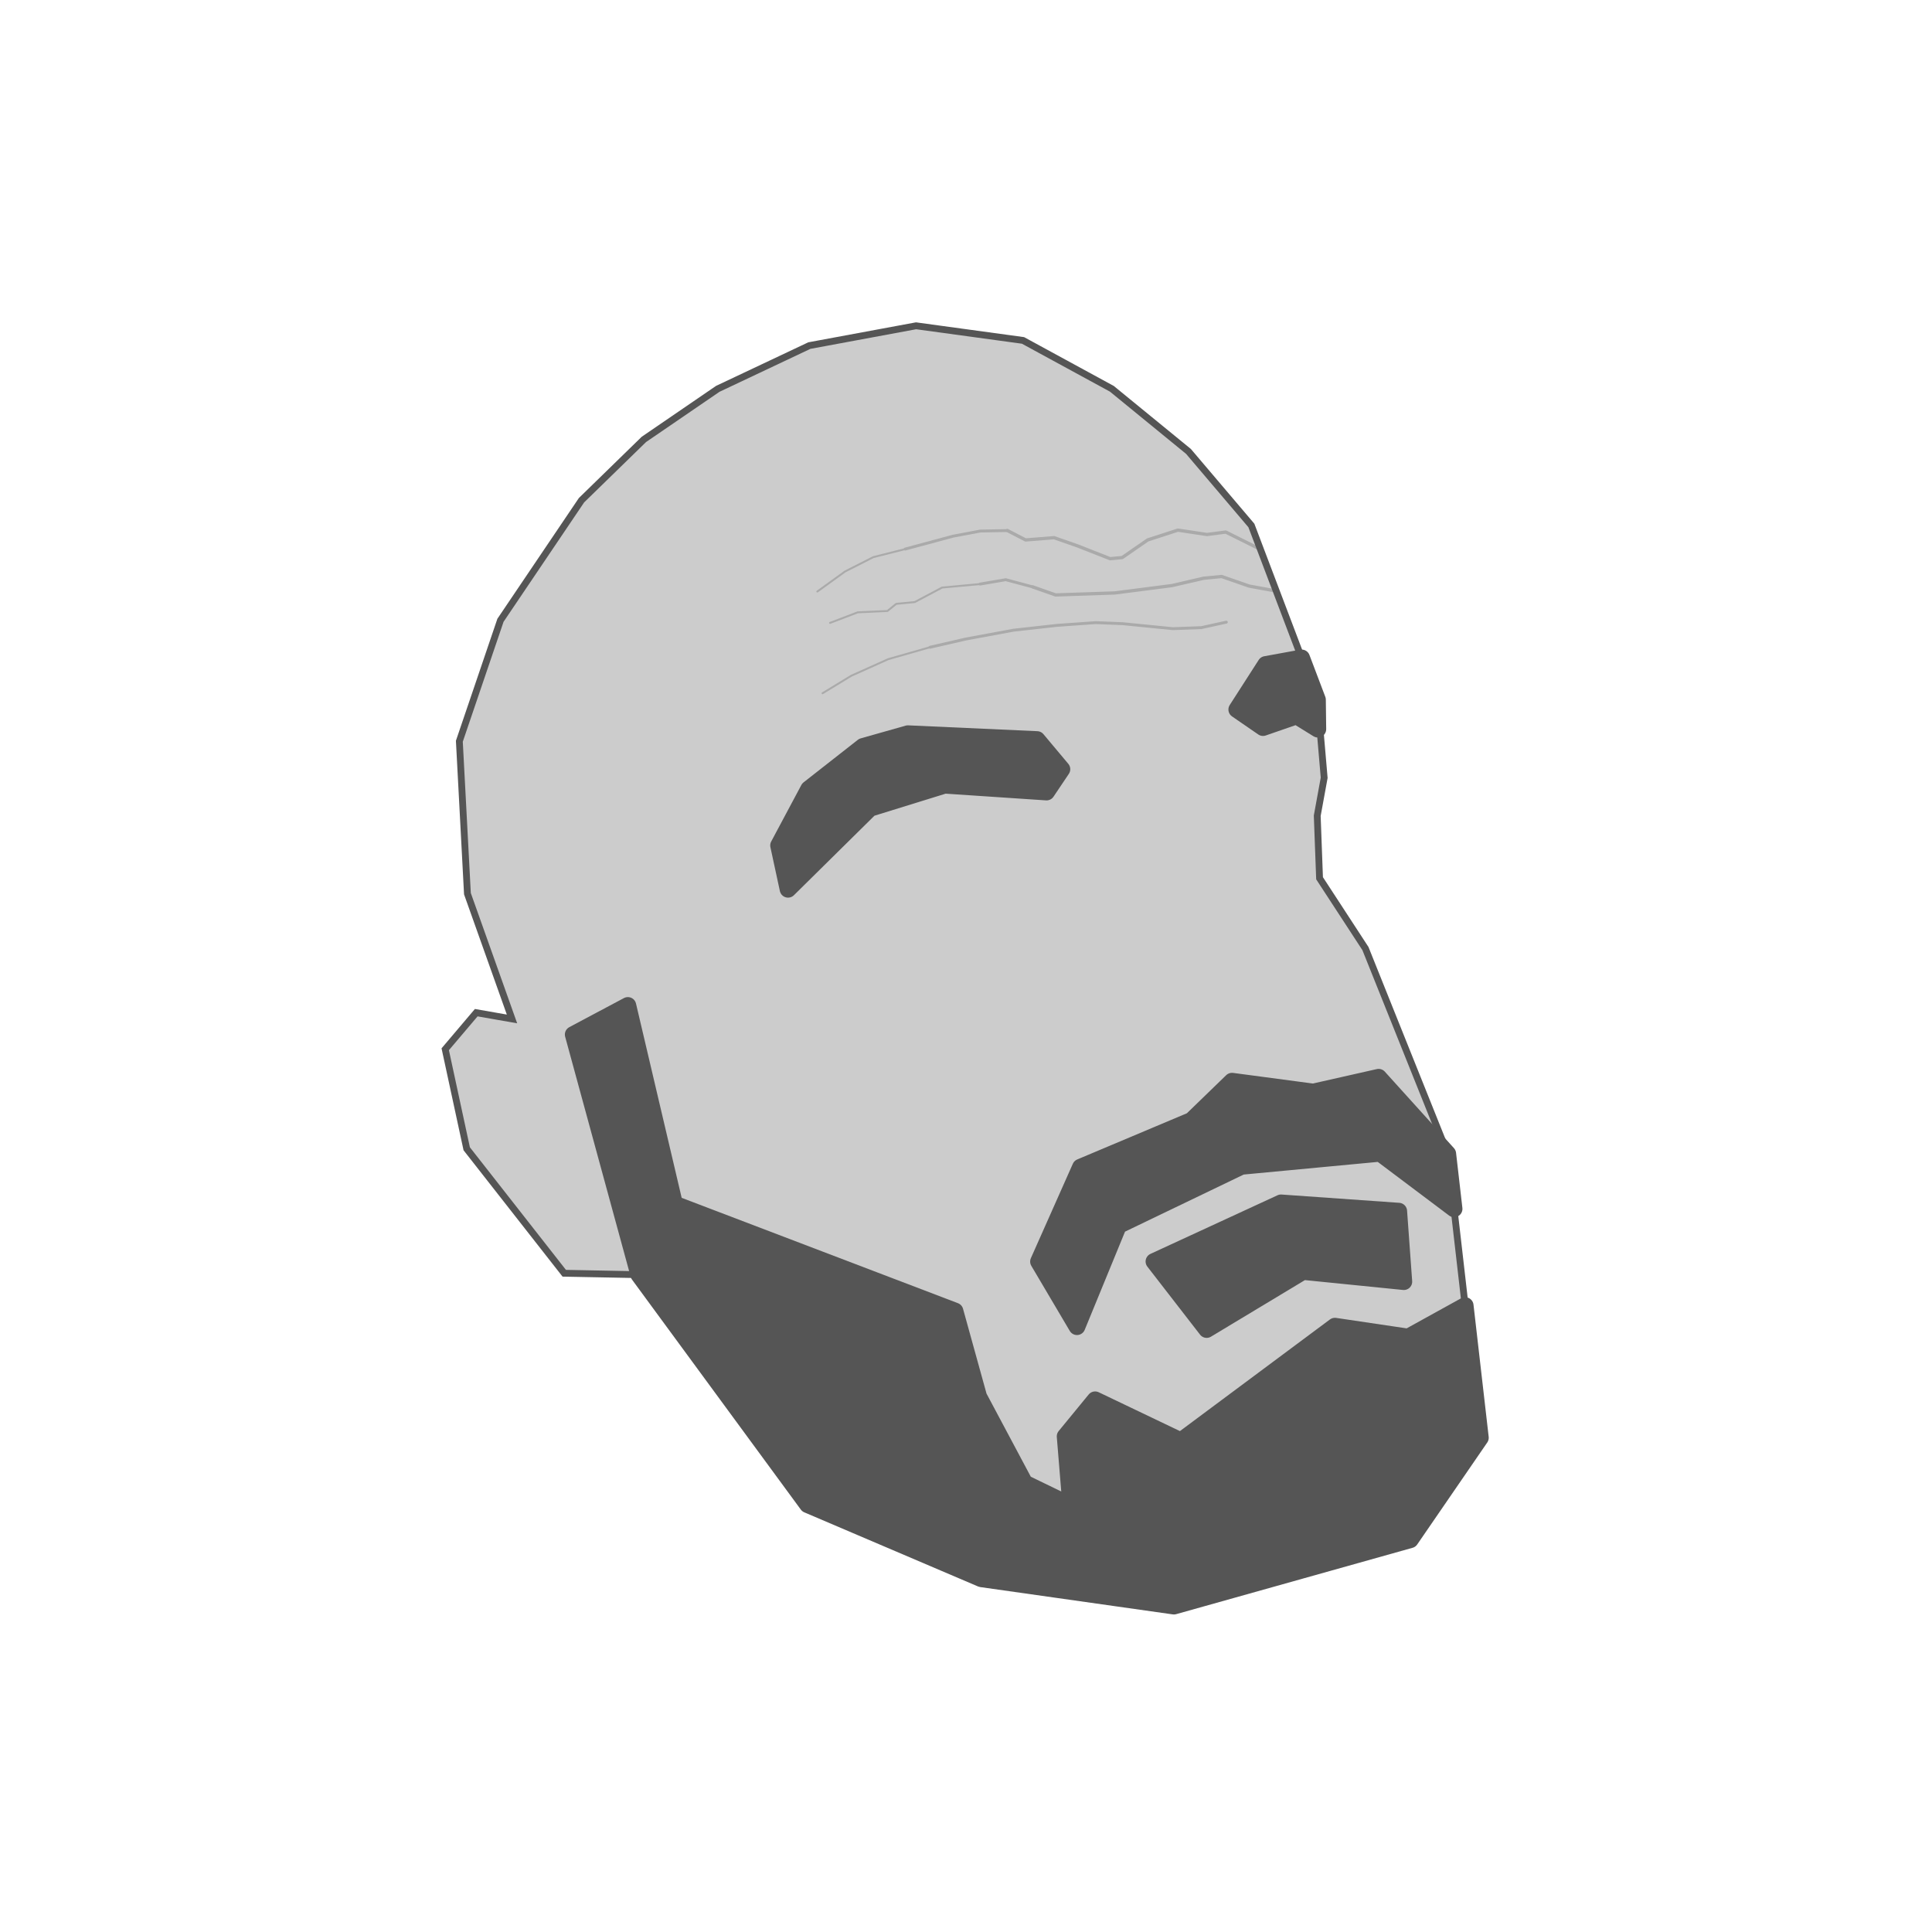
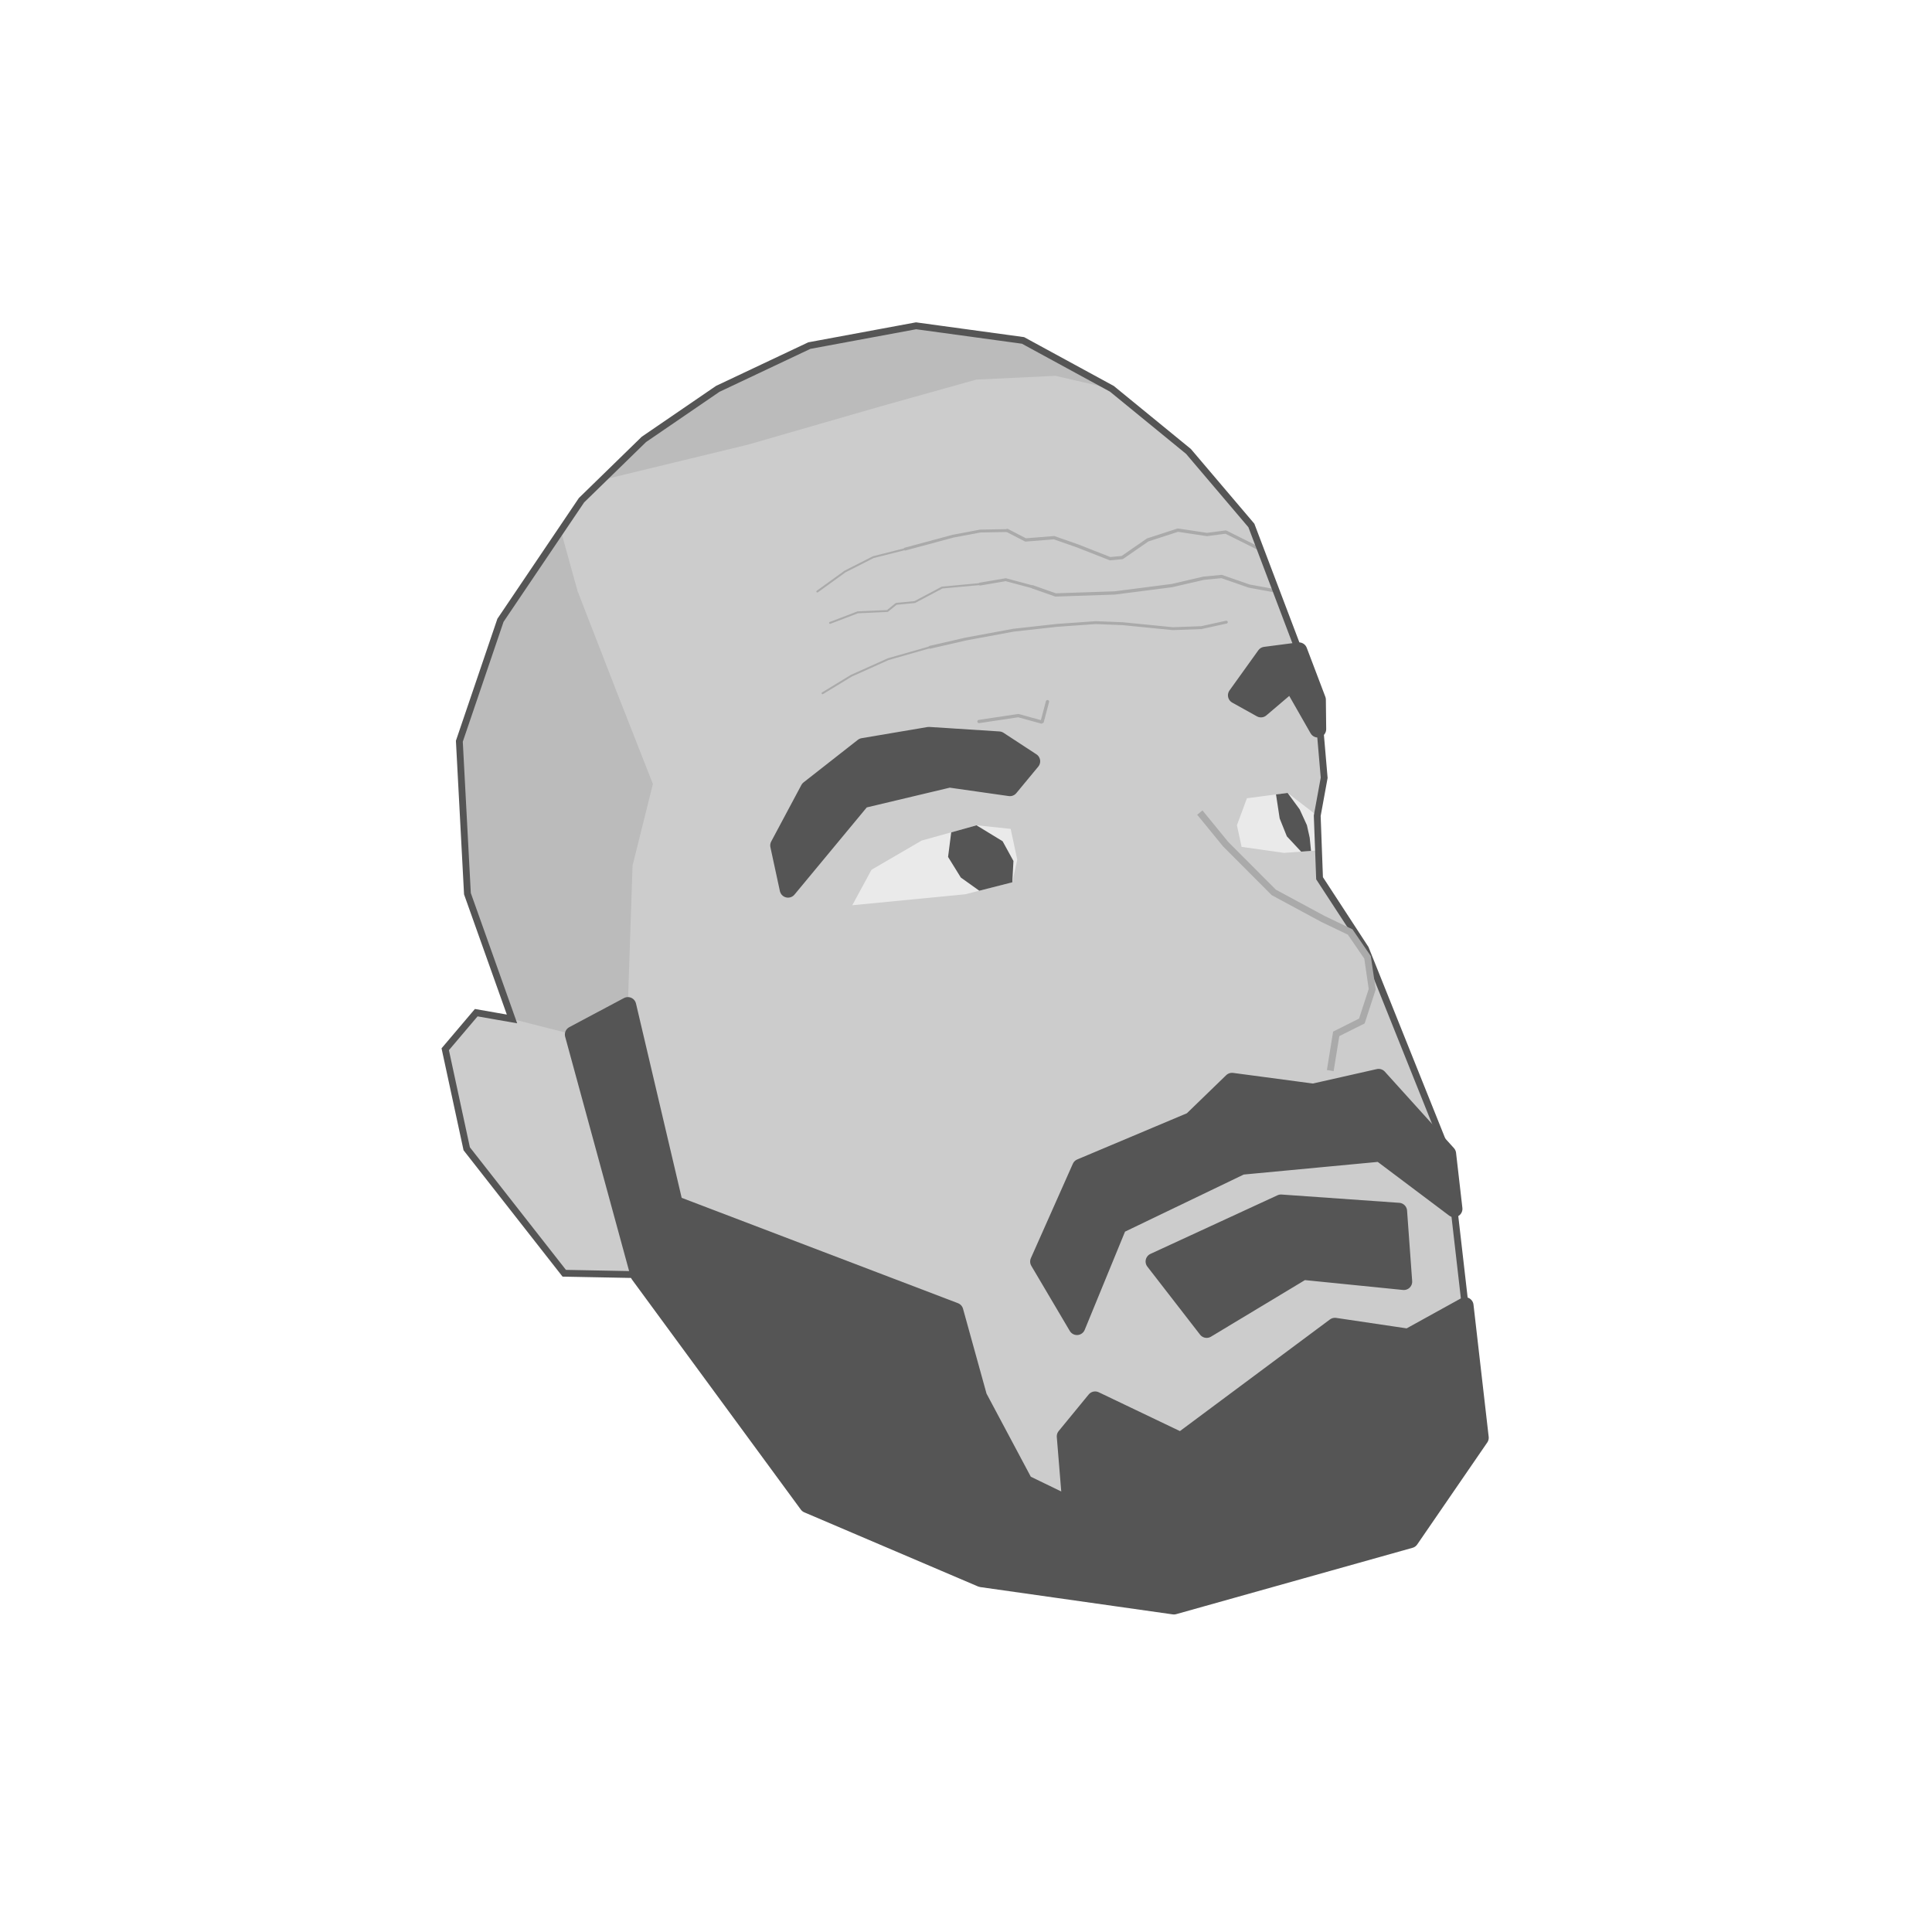
<svg xmlns="http://www.w3.org/2000/svg" width="100mm" height="100mm" version="1.1" viewBox="0 0 100 100">
  <style>.skin {
      stroke: none;
      fill: #ccc;
      fill-opacity: 1;
      stroke-width: 0.353px;
      stroke-linecap: butt;
      stroke-linejoin: miter;
   }
   .hair {
      stroke-opacity: 1;
      stroke-linejoin: round;
      stroke-linecap: butt;
      stroke-width: 0.865;
      stroke: #555;
      fill: #555;
+    }
+    .shaved {
+       fill: #bbb;
+       stroke: none;
   }
   .wrinkle {
      fill: none;
      stroke: #aaa;
      stroke-linejoin: bevel;
      stroke-linecap:round;
      stroke-opacity: 1;
      stroke-miterlimit: 4;
      stroke-dasharray: none
   }
   .wrinkle-severe {
      stroke-width: 0.170;
   }
   .wrinkle-medium {
      stroke-width: 0.150;
   }
   .wrinkle-light {
      stroke-width: 0.100;
   }
   .outline {
      fill: none;
      stroke: #555;
      stroke-width: 0.353px;
      stroke-linecap: butt;
      stroke-linejoin: miter;
   }
+    .eye-whites {
+       fill: #eaeaea;
+       fill-opacity:1;
+       stroke:none;
+       stroke-width:0.265px;
+       stroke-linecap:butt;
+       stroke-linejoin:miter;
+       stroke-opacity:1;
+    }
+    .iris {
+       fill:#555;
+       fill-opacity:1;
+       stroke:none;
+       stroke-width:0.265px;
+       stroke-linecap:butt;
+       stroke-linejoin:miter;
+       stroke-opacity:1;
+    }
+    .nose {
+       fill:none;
+       stroke:#aaa;
+       stroke-width:0.353;
+       stroke-linecap:butt;
+       stroke-linejoin:miter;
+       stroke-miterlimit:4;
+       stroke-dasharray:none;
+       stroke-opacity:1;
+    }
 </style>
  <g>
    <path class="skin" d="m47.416 16.863 5.535 0.757 4.599 2.504 3.965 3.241 3.256 3.833 3.421 9.019 0.347 4.041-0.359 1.965 0.12 3.235 2.375 3.64 4.257 10.619 1.689 14.701-3.626 5.279-12.236 3.435-9.968-1.414-8.995-3.838-8.737-11.903-3.854-0.074-5.048-6.443-1.112-5.151 1.605-1.893 1.851 0.324-2.307-6.483-0.418-7.891 2.128-6.26 4.195-6.216 3.229-3.147 3.823-2.616 4.739-2.239z" />
    <path class="wrinkle wrinkle-severe" d="m53.464 30.381 1.174 0.413 3.061-0.103 2.958-0.381 1.646-0.382 0.927-0.088 1.425 0.495 1.404 0.257" />
    <path class="wrinkle wrinkle-medium" d="m53.464 30.381-1.406-0.376-1.326 0.226" />
    <path class="wrinkle wrinkle-medium" d="m63.475 32.202-1.294 0.284-1.477 0.054-2.606-0.259-1.385-0.054-1.994 0.141-2.254 0.25-2.475 0.458-1.85 0.425" />
    <path class="wrinkle wrinkle-light" d="m50.732 30.23-1.97 0.182-1.415 0.751-0.958 0.092-0.456 0.37-1.537 0.069-1.432 0.547" />
    <path class="wrinkle wrinkle-light" d="m48.141 33.499-2.161 0.617-1.916 0.86-1.488 0.906" />
    <path class="wrinkle wrinkle-light" d="m46.85 28.421-1.649 0.417-1.461 0.742-1.436 1.038" />
    <path class="wrinkle wrinkle-severe" d="m65.24 28.434-1.795-0.895-0.972 0.127-1.505-0.226-1.562 0.506-1.32 0.913-0.627 0.059-1.681-0.661-1.22-0.427-1.473 0.118-0.94-0.487" />
    <path class="wrinkle wrinkle-medium" d="m52.145 27.462-1.406 0.025-1.417 0.267-2.472 0.666" />
+     <path class="wrinkle wrinkle-severe" d="m50.672 37.345 2.034-0.305 1.231 0.338 0.28-1.06" />
+     <path class="hair shaved" d="m32.497 52.042 0.244-7.24 1.053-4.222-1.865-4.748-2.035-5.24-0.863-3.116-3.126 4.631-2.128 6.26 0.418 7.891 2.307 6.483 3.167 0.807z" />
+     <path class="hair shaved" d="m31.179 24.84 7.532-1.824 6.833-1.972 4.991-1.397 4.093-0.194 2.922 0.673-4.599-2.504-5.535-0.757-5.525 1.026-4.739 2.239-3.823 2.616z" />
    <path class="hair" d="m29.67 53.547 2.828-1.505 2.417 10.28 14.514 5.534 1.229 4.438 2.381 4.469 2.384 1.154-0.292-3.572 1.553-1.892 4.438 2.123 7.973-5.934 3.794 0.563 2.949-1.629 0.786 6.842-3.626 5.279-12.236 3.435-9.968-1.414-8.995-3.838-8.737-11.903z" />
    <path class="hair" d="m59.728 65.294 2.728 3.522 4.988-3.003 5.218 0.525-0.264-3.649-6.094-0.429z" />
    <path class="hair" d="m55.744 68.669 2.15-5.237 6.363-3.061 7.181-0.677 3.825 2.876-0.328-2.853-3.578-3.959-3.383 0.764-4.206-0.56-2.093 2.028-5.75 2.422-2.172 4.887z" />
-     <path class="hair" d="m40.789 46.029 4.244-4.19 3.864-1.196 5.273 0.353 0.794-1.182-1.287-1.536-6.685-0.302-2.324 0.658-2.808 2.201-1.561 2.924z" />
-     <path class="hair" d="m68.211 37.74-1.101-0.681-1.737 0.601-1.358-0.935 1.498-2.332 1.859-0.339 0.82 2.163z" />
-     <path class="outline" d="m47.416 16.863 5.535 0.757 4.599 2.504 3.965 3.241 3.256 3.833 3.421 9.019 0.347 4.041-0.359 1.965 0.12 3.235 2.375 3.64 4.257 10.619 1.689 14.701-3.626 5.279-12.236 3.435-9.968-1.414-8.995-3.838-8.737-11.903-3.854-0.074-5.048-6.443-1.112-5.151 1.605-1.893 1.851 0.324-2.307-6.483-0.418-7.891 2.128-6.26 4.195-6.216 3.229-3.147 3.823-2.616 4.739-2.239z" />
+     <path class="hair" d="m40.789 46.029 3.834-4.625 4.517-1.074 3.132 0.446 1.135-1.372-1.702-1.113-3.63-0.233-3.407 0.577-2.808 2.201-1.561 2.924z" />
+     <path class="hair" d="m68.211 37.74-1.363-2.387-1.581 1.346-1.276-0.71 1.491-2.078 1.75-0.229 0.962 2.535z" />
+     <path class="eye-whites" d="m44.114 46.855 5.85-0.568 2.431-0.619 0.258-1.173-0.341-1.592-1.769-0.187-2.844 0.793-2.589 1.51z" />
+     <path class="eye-whites" d="m68.182 42.223-1.537-1.183-2.104 0.277-0.518 1.396 0.242 1.121 2.199 0.312 1.785-0.132z" />
+     <path class="iris" d="m66.046 41.119 0.19 1.244 0.372 0.927 0.739 0.791 0.511-0.038-0.068-0.682-0.145-0.651-0.375-0.818-0.625-0.852z" />
+     <path class="iris" d="m49.235 43.083-0.163 1.272 0.66 1.066 0.956 0.683 1.708-0.435 0.06-1.104-0.561-1.022-1.351-0.825z" />
+     <path class="outline" d="m47.416 16.863 5.535 0.757 4.599 2.504 3.965 3.241 3.256 3.833 3.421 9.019 0.347 4.041-0.359 1.965 0.12 3.235 2.375 3.64 4.257 10.619 1.689 14.701-3.626 5.279-12.236 3.435-9.968-1.414-8.995-3.838-8.737-11.903-3.854-0.074-5.048-6.443-1.112-5.151 1.605-1.893 1.851 0.324-2.307-6.483-0.418-7.891 2.128-6.26 4.195-6.216 3.229-3.147 3.823-2.616 4.739-2.239z" style="stroke-width:.353" />
+     <path class="nose" d="m62.103 42.058 1.332 1.631 2.497 2.503 2.55 1.375 1.403 0.673 0.899 1.313 0.241 1.65-0.536 1.645-1.327 0.665-0.308 1.9" />
  </g>
</svg>
